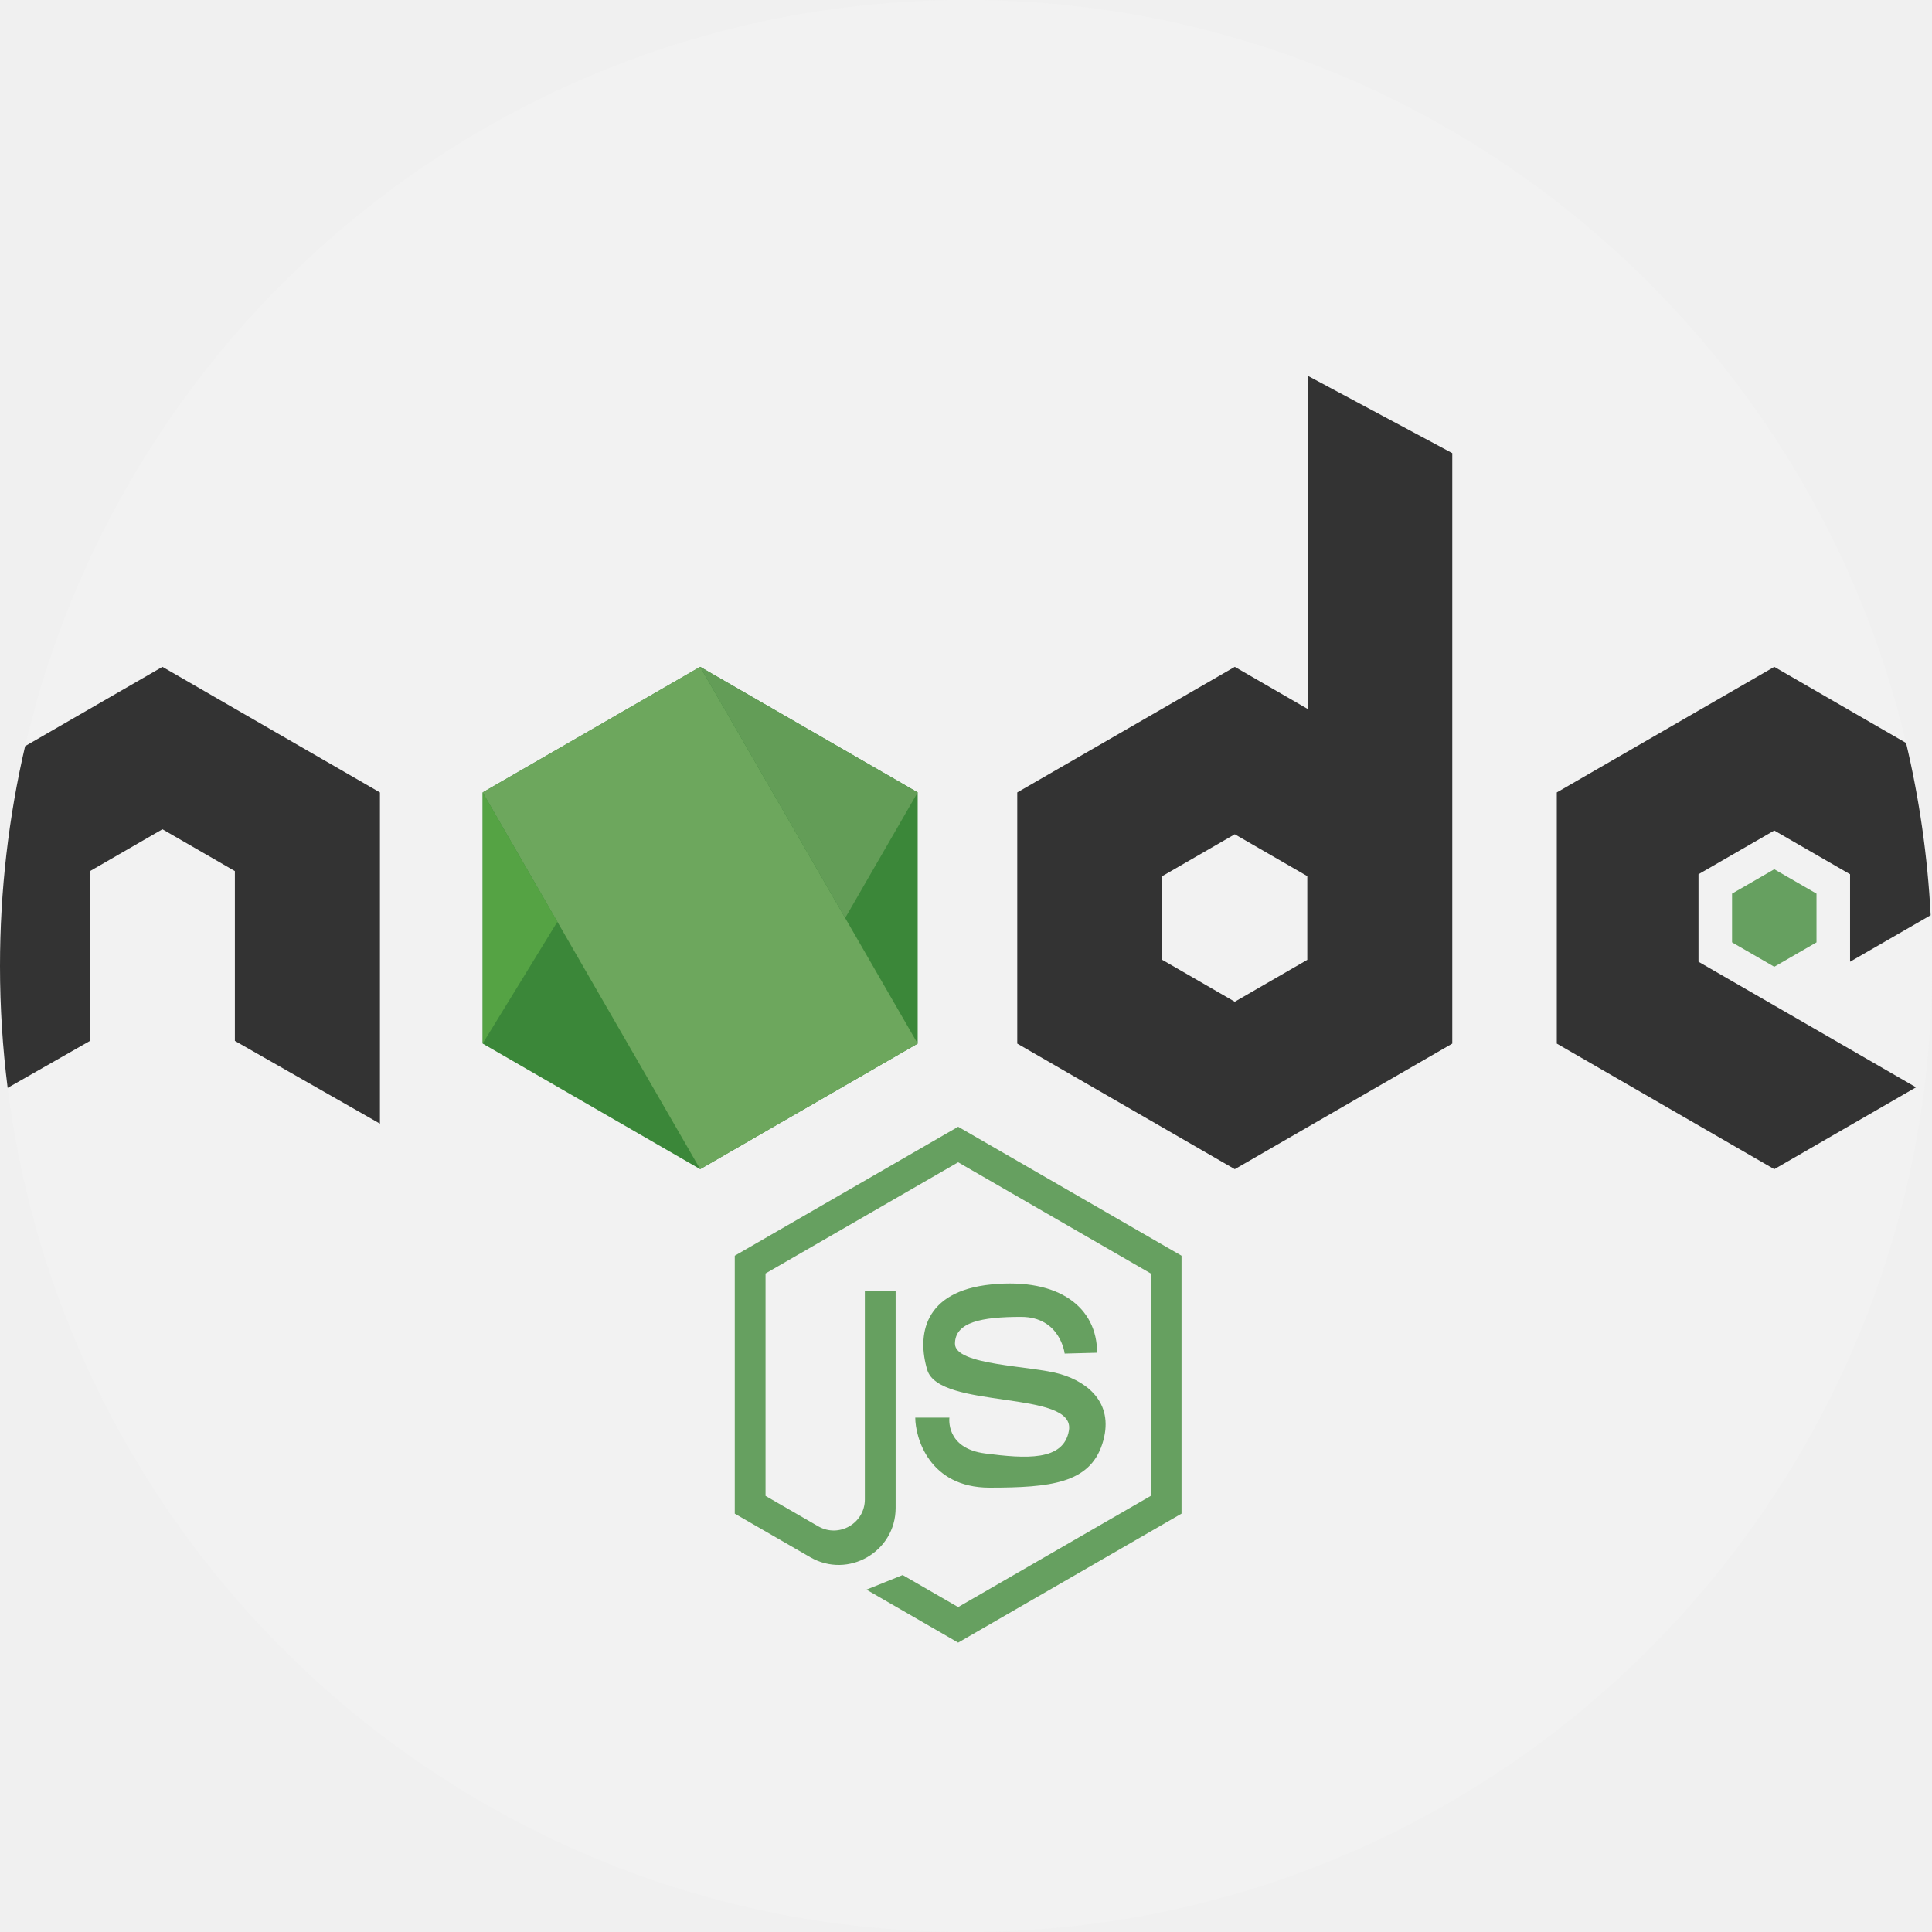
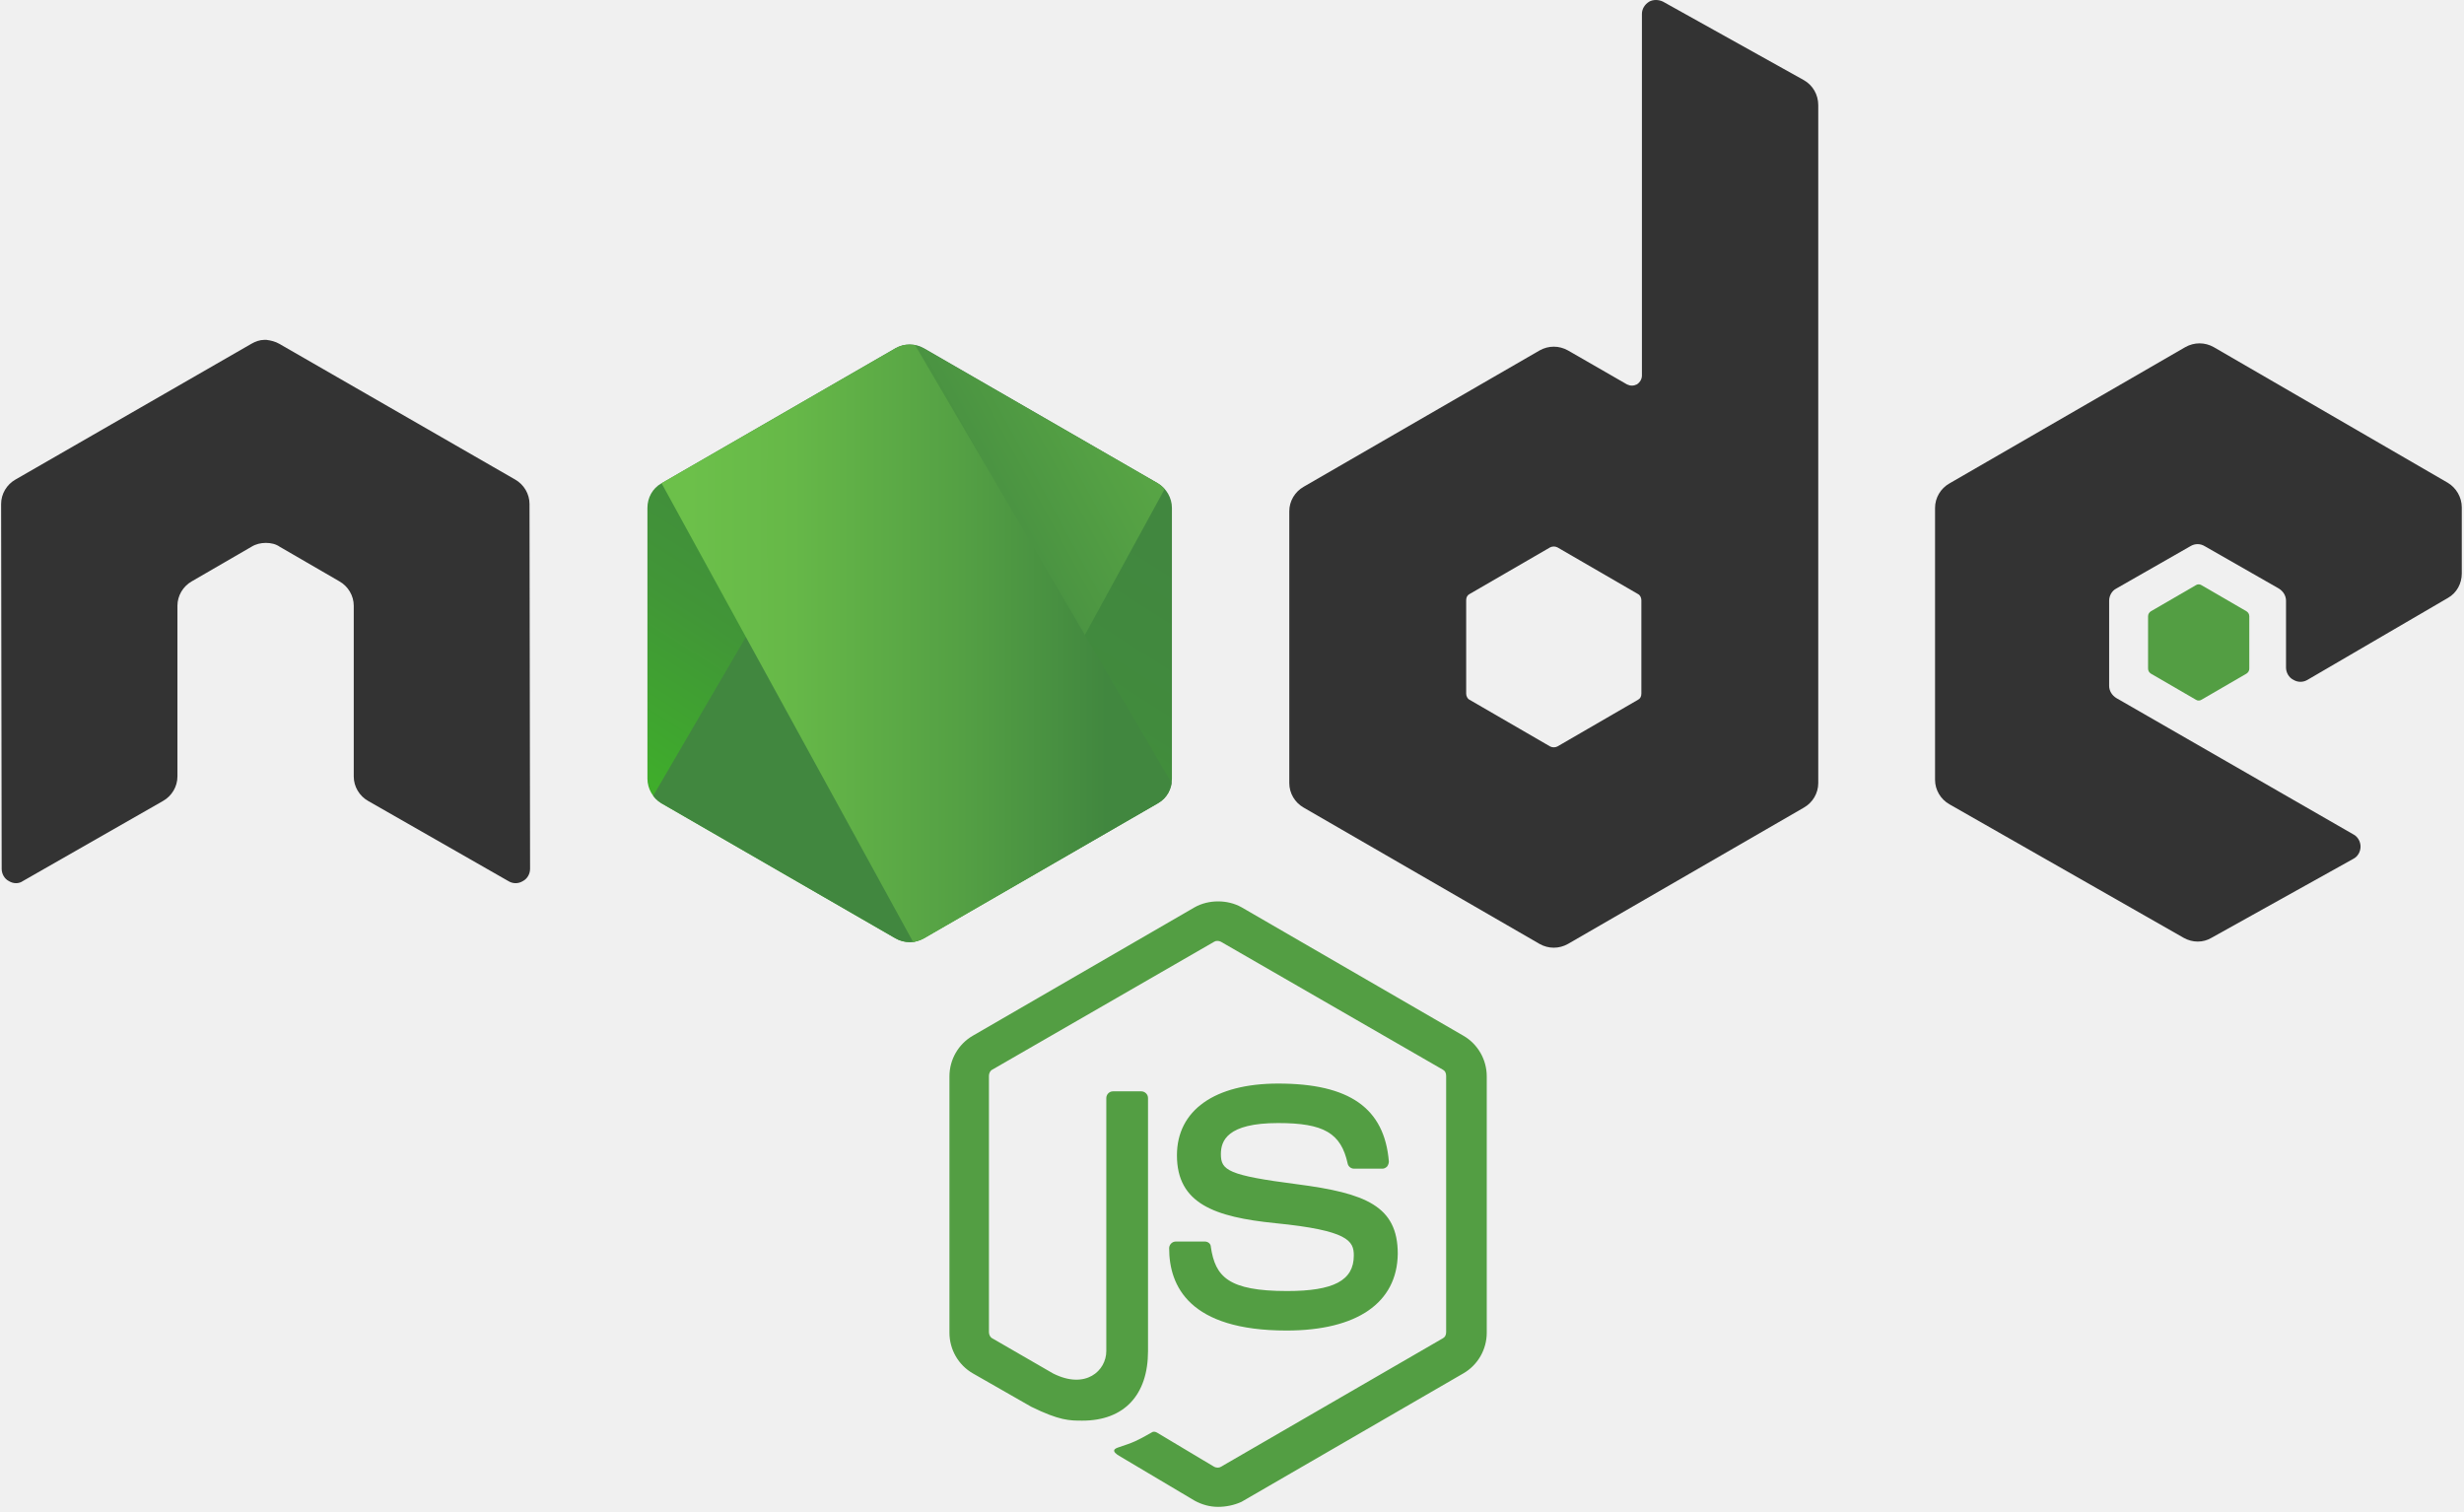
- <svg xmlns="http://www.w3.org/2000/svg" version="1.1" id="Capa_1" x="0px" y="0px" viewBox="0 0 512 512" style="enable-background:new 0 0 512 512;" xml:space="preserve">
-   <path style="fill:#F2F2F2;" d="M512,256c0,141.385-114.615,256-256,256C125.555,512,17.899,414.438,2.027,288.298  C0.69,277.723,0,266.94,0,256c0-20.041,2.299-39.549,6.656-58.264C33.029,84.428,134.656,0,256,0  c121.041,0,222.469,84.01,249.135,196.901c3.5,14.764,5.705,30.02,6.51,45.641C511.885,247.003,512,251.486,512,256z" />
-   <polygon style="fill:#3B8739;" points="243.195,276.559 243.195,210 185.553,176.721 127.912,210 127.912,276.559 185.553,309.838   " />
-   <path style="fill:#333333;" d="M470.204,266.459l37.564,21.692l-37.564,21.692l-57.637-33.28v-66.56l57.637-33.28l34.931,20.177  c3.5,14.764,5.705,30.02,6.51,45.641l-21.358,12.33v-23.186l-20.083-11.588l-20.083,11.588v23.186L470.204,266.459z" />
-   <polygon style="fill:#66A060;" points="481.392,249.74 481.392,236.82 470.203,230.36 459.013,236.82 459.013,249.74   470.203,256.201 " />
-   <path style="fill:#333333;" d="M100.686,210.004v87.771l-38.442-21.932v-44.993L43.05,219.763l-19.195,11.086v44.993L2.027,288.298  C0.69,277.723,0,266.94,0,256c0-20.041,2.299-39.549,6.656-58.264l36.394-21.013L100.686,210.004z" />
-   <rect x="127.906" y="210.001" transform="matrix(0.5 0.866 -0.866 0.5 303.4564 -39.0495)" style="fill:#6DA75D;" width="115.281" height="66.557" />
-   <polygon style="fill:#55A344;" points="127.912,276.559 147.704,244.283 127.912,210 " />
-   <polygon style="fill:#639D57;" points="223.979,243.277 243.195,210 185.553,176.721 " />
-   <path style="fill:#333333;" d="M346.551,99.579v88.304l-19.32-11.16l-57.647,33.28v66.56l57.647,33.28l57.637-33.28V120.09  L346.551,99.579z M346.446,254.37l-19.216,11.097l-19.216-11.097v-22.183l19.216-11.097l19.216,11.097V254.37z" />
-   <g>
-     <path style="fill:#66A060;" d="M282.149,358.717c0,0-1.132-9.729-11.539-9.729c-10.408,0-17.534,1.357-17.534,7.127   s20.25,5.77,27.943,8.032c7.693,2.262,14.48,8.145,11.086,18.553c-3.394,10.408-13.802,11.539-29.866,11.539   s-19.685-13.35-19.685-18.553h9.05c0,0-1.132,8.145,9.502,9.502c10.634,1.357,20.802,2.121,22.173-6.108   c1.81-10.861-34.391-5.43-37.559-16.064c-2.676-8.985-1.132-20.815,16.969-22.626c18.101-1.811,28.056,6.181,28.056,18.101   L282.149,358.717z" />
-     <path style="fill:#66A060;" d="M194.723,401.131l20.008,11.551c10.053,5.804,22.619-1.451,22.619-13.059v-20.242v-37.253h-8.155   v55.227c0,6.339-6.862,10.302-12.353,7.131l-13.965-8.062v-58.94l51.043-29.467l51.043,29.467v58.94l-51.043,29.467l-14.704-8.489   l-9.602,3.872l24.305,14.033l59.198-34.179v-68.351L253.92,298.6l-59.198,34.179v68.352H194.723z" />
+ <svg xmlns="http://www.w3.org/2000/svg" xmlns:xlink="http://www.w3.org/1999/xlink" height="314" preserveAspectRatio="xMidYMid" viewBox="0 0 512 314" width="512">
+   <defs>
+     <linearGradient id="a">
+       <stop offset="0" stop-color="#41873f" />
+       <stop offset=".329" stop-color="#418b3d" />
+       <stop offset=".635" stop-color="#419637" />
+       <stop offset=".932" stop-color="#3fa92d" />
+       <stop offset="1" stop-color="#3fae2a" />
+     </linearGradient>
+     <linearGradient id="b" x1="68.188%" x2="27.823%" xlink:href="#a" y1="17.487%" y2="89.755%" />
+     <path id="c" d="m57.903 1.849c-1.849-1.04-4.045-1.04-5.894 0l-48.657 28.085c-1.849 1.04-2.889 3.005-2.889 5.085v56.285c0 2.08 1.156 4.045 2.889 5.085l48.657 28.085c1.849 1.04 4.045 1.04 5.894 0l48.657-28.085c1.849-1.04 2.889-3.005 2.889-5.085v-56.285c0-2.08-1.156-4.045-2.889-5.085z" />
+     <linearGradient id="d" x1="43.277%" x2="159.245%" y1="55.169%" y2="-18.306%">
+       <stop offset=".138" stop-color="#41873f" />
+       <stop offset=".403" stop-color="#54a044" />
+       <stop offset=".714" stop-color="#66b848" />
+       <stop offset=".908" stop-color="#6cc04a" />
+     </linearGradient>
+     <linearGradient id="e">
+       <stop offset=".092" stop-color="#6cc04a" />
+       <stop offset=".286" stop-color="#66b848" />
+       <stop offset=".597" stop-color="#54a044" />
+       <stop offset=".862" stop-color="#41873f" />
+     </linearGradient>
+     <linearGradient id="f" x1="-4413.77%" x2="5327.93%" xlink:href="#e" y1="13.43%" y2="13.43%" />
+     <linearGradient id="g" x1="-4.389%" x2="101.499%" xlink:href="#e" y1="49.997%" y2="49.997%" />
+     <linearGradient id="h" x1="-9713.77%" x2="27.93%" xlink:href="#e" y1="36.21%" y2="36.21%" />
+     <linearGradient id="i" x1="-103.861%" x2="100.797%" xlink:href="#e" y1="50.275%" y2="50.275%" />
+     <linearGradient id="j" x1="130.613%" x2="4.393%" xlink:href="#a" y1="-211.069%" y2="201.605%" />
+     <mask id="k" fill="#fff">
+       <use fill="#fff" xlink:href="#c" />
+     </mask>
+   </defs>
+   <g fill="none">
+     <path d="m253.111 313.094c-1.734 0-3.352-.462-4.854-1.271l-15.372-9.13c-2.312-1.271-1.156-1.734-.462-1.965 3.121-1.04 3.698-1.271 6.935-3.121.347-.231.809-.116 1.156.116l11.789 7.05c.462.231 1.04.231 1.387 0l46.115-26.698c.462-.231.693-.693.693-1.271v-53.28c0-.578-.231-1.04-.693-1.271l-46.115-26.582c-.462-.231-1.04-.231-1.387 0l-46.115 26.582c-.462.231-.693.809-.693 1.271v53.28c0 .462.231 1.04.693 1.271l12.598 7.281c6.819 3.467 11.095-.578 11.095-4.623v-52.587c0-.693.578-1.387 1.387-1.387h5.894c.693 0 1.387.578 1.387 1.387v52.587c0 9.13-4.97 14.447-13.638 14.447-2.658 0-4.739 0-10.633-2.889l-12.135-6.935c-3.005-1.734-4.854-4.97-4.854-8.437v-53.28c0-3.467 1.849-6.703 4.854-8.437l46.115-26.698c2.889-1.618 6.819-1.618 9.708 0l46.115 26.698c3.005 1.734 4.854 4.97 4.854 8.437v53.28c0 3.467-1.849 6.703-4.854 8.437l-46.115 26.698c-1.502.693-3.236 1.04-4.854 1.04zm14.216-36.637c-20.226 0-24.386-9.246-24.386-17.105 0-.693.578-1.387 1.387-1.387h6.01c.693 0 1.271.462 1.271 1.156.925 6.126 3.583 9.13 15.834 9.13 9.708 0 13.869-2.196 13.869-7.397 0-3.005-1.156-5.201-16.296-6.703-12.598-1.271-20.457-4.045-20.457-14.1 0-9.362 7.859-14.909 21.035-14.909 14.794 0 22.075 5.085 23 16.181 0 .347-.116.693-.347 1.04-.231.231-.578.462-.925.462h-6.01c-.578 0-1.156-.462-1.271-1.04-1.387-6.357-4.97-8.437-14.447-8.437-10.633 0-11.904 3.698-11.904 6.472 0 3.352 1.502 4.392 15.834 6.241 14.216 1.849 20.919 4.507 20.919 14.447-.116 10.171-8.437 15.949-23.115 15.949z" fill="#539e43" />
+     <path d="m110.028 104.712c0-2.08-1.156-4.045-3.005-5.085l-49.004-28.2c-.809-.462-1.734-.693-2.658-.809h-.462c-.925 0-1.849.347-2.658.809l-49.004 28.2c-1.849 1.04-3.005 3.005-3.005 5.085l.116 75.818c0 1.04.578 2.08 1.502 2.543.925.578 2.08.578 2.889 0l29.125-16.643c1.849-1.04 3.005-3.005 3.005-5.085v-35.482c0-2.08 1.156-4.045 3.005-5.085l12.367-7.166c.925-.578 1.965-.809 3.005-.809s2.08.231 2.889.809l12.367 7.166c1.849 1.04 3.005 3.005 3.005 5.085v35.482c0 2.08 1.156 4.045 3.005 5.085l29.125 16.643c.925.578 2.08.578 3.005 0 .925-.462 1.502-1.502 1.502-2.543z" fill="#333" />
+     <path d="m345.571.347c-.925-.462-2.08-.462-2.889 0-.925.578-1.502 1.502-1.502 2.543v75.124c0 .693-.347 1.387-1.04 1.849-.693.347-1.387.347-2.08 0l-12.251-7.05c-1.849-1.04-4.045-1.04-5.894 0l-49.004 28.316c-1.849 1.04-3.005 3.005-3.005 5.085v56.516c0 2.08 1.156 4.045 3.005 5.085l49.004 28.316c1.849 1.04 4.045 1.04 5.894 0l49.004-28.316c1.849-1.04 3.005-3.005 3.005-5.085v-140.887c0-2.196-1.156-4.161-3.005-5.201zm-4.507 143.776c0 .578-.231 1.04-.693 1.271l-16.758 9.708c-.462.231-1.04.231-1.502 0l-16.758-9.708c-.462-.231-.693-.809-.693-1.271v-19.417c0-.578.231-1.04.693-1.271l16.758-9.708c.462-.231 1.04-.231 1.502 0l16.758 9.708c.462.231.693.809.693 1.271z" fill="#333" />
+     <g transform="translate(401.0474 70.50113)">
+       <path d="m107.601 53.743c1.849-1.04 2.889-3.005 2.889-5.085v-13.753c0-2.08-1.156-4.045-2.889-5.085l-48.657-28.2c-1.849-1.04-4.045-1.04-5.894 0l-49.004 28.316c-1.849 1.04-3.005 3.005-3.005 5.085v56.516c0 2.08 1.156 4.045 3.005 5.085l48.657 27.738c1.849 1.04 4.045 1.04 5.779 0l29.472-16.412c.925-.462 1.502-1.502 1.502-2.543 0-1.04-.578-2.08-1.502-2.543l-49.235-28.316c-.925-.578-1.502-1.502-1.502-2.543v-17.683c0-1.04.578-2.08 1.502-2.543l15.372-8.784c.925-.578 2.08-.578 3.005 0l15.372 8.784c.925.578 1.502 1.502 1.502 2.543v13.869c0 1.04.578 2.08 1.502 2.543.925.578 2.08.578 3.005 0z" fill="#333" />
+       <path d="m55.245 51.084c.347-.231.809-.231 1.156 0l9.362 5.432c.347.231.578.578.578 1.04v10.864c0 .462-.231.809-.578 1.04l-9.362 5.432c-.347.231-.809.231-1.156 0l-9.362-5.432c-.347-.231-.578-.578-.578-1.04v-10.864c0-.462.231-.809.578-1.04z" fill="#539e43" />
+     </g>
+     <g transform="translate(134.0677 70.50113)">
+       <use fill="url(#b)" xlink:href="#c" />
+       <g mask="url(#k)">
+         <path d="m51.893 1.849-48.773 28.085c-1.849 1.04-3.121 3.005-3.121 5.085v56.285c0 1.387.578 2.658 1.502 3.698l54.783-93.847c-1.387-.231-3.005-.116-4.392.693z" />
+         <path d="m56.632 125.053c.462-.116.925-.347 1.387-.578l48.773-28.085c1.849-1.04 3.005-3.005 3.005-5.085v-56.285c0-1.502-.693-3.005-1.734-4.045z" />
+         <path d="m106.676 29.934-48.888-28.085c-.462-.231-1.04-.462-1.502-.578l-54.783 93.847c.462.578 1.04 1.04 1.618 1.387l48.888 28.085c1.387.809 3.005 1.04 4.507.578l51.431-94.079c-.347-.462-.809-.809-1.271-1.156z" fill="url(#d)" />
+       </g>
+       <g mask="url(#k)">
+         <g transform="translate(0 -9.24605)">
+           <path d="m109.797 100.551v-56.285c0-2.08-1.271-4.045-3.121-5.085l-48.888-28.085c-.578-.347-1.156-.578-1.849-.693l53.512 91.42c.231-.347.347-.809.347-1.271z" fill="none" />
+           <path d="m3.121 39.18c-1.849 1.04-3.121 3.005-3.121 5.085v56.285c0 2.08 1.387 4.045 3.121 5.085l48.888 28.085c1.156.693 2.427.925 3.814.693l-52.356-95.35z" fill="none" />
+           <g fill-rule="evenodd">
+             <path d="m50.391.809-.693.347h.925z" fill="url(#f)" />
+             <path d="m106.792 105.636c1.387-.809 2.427-2.196 2.889-3.698l-53.627-91.536c-1.387-.231-2.889-.116-4.161.693l-48.542 27.969 52.356 95.465c.693-.116 1.502-.347 2.196-.693z" fill="url(#g)" />
+             <path d="m111.299 104.712-.347-.578v.809z" fill="url(#h)" />
+             <path d="m106.792 105.636-48.773 28.085c-.693.347-1.387.578-2.196.693l.925 1.734 54.089-31.321v-.693l-1.387-2.312c-.231 1.618-1.271 3.005-2.658 3.814z" fill="url(#i)" />
+             <path d="m106.792 105.636-48.773 28.085c-.693.347-1.387.578-2.196.693l.925 1.734 54.089-31.321v-.693l-1.387-2.312c-.231 1.618-1.271 3.005-2.658 3.814z" fill="url(#j)" />
+           </g>
+         </g>
+       </g>
+     </g>
  </g>
-   <g>
- </g>
-   <g>
- </g>
-   <g>
- </g>
-   <g>
- </g>
-   <g>
- </g>
-   <g>
- </g>
-   <g>
- </g>
-   <g>
- </g>
-   <g>
- </g>
-   <g>
- </g>
-   <g>
- </g>
-   <g>
- </g>
-   <g>
- </g>
-   <g>
- </g>
-   <g>
- </g>
</svg>
